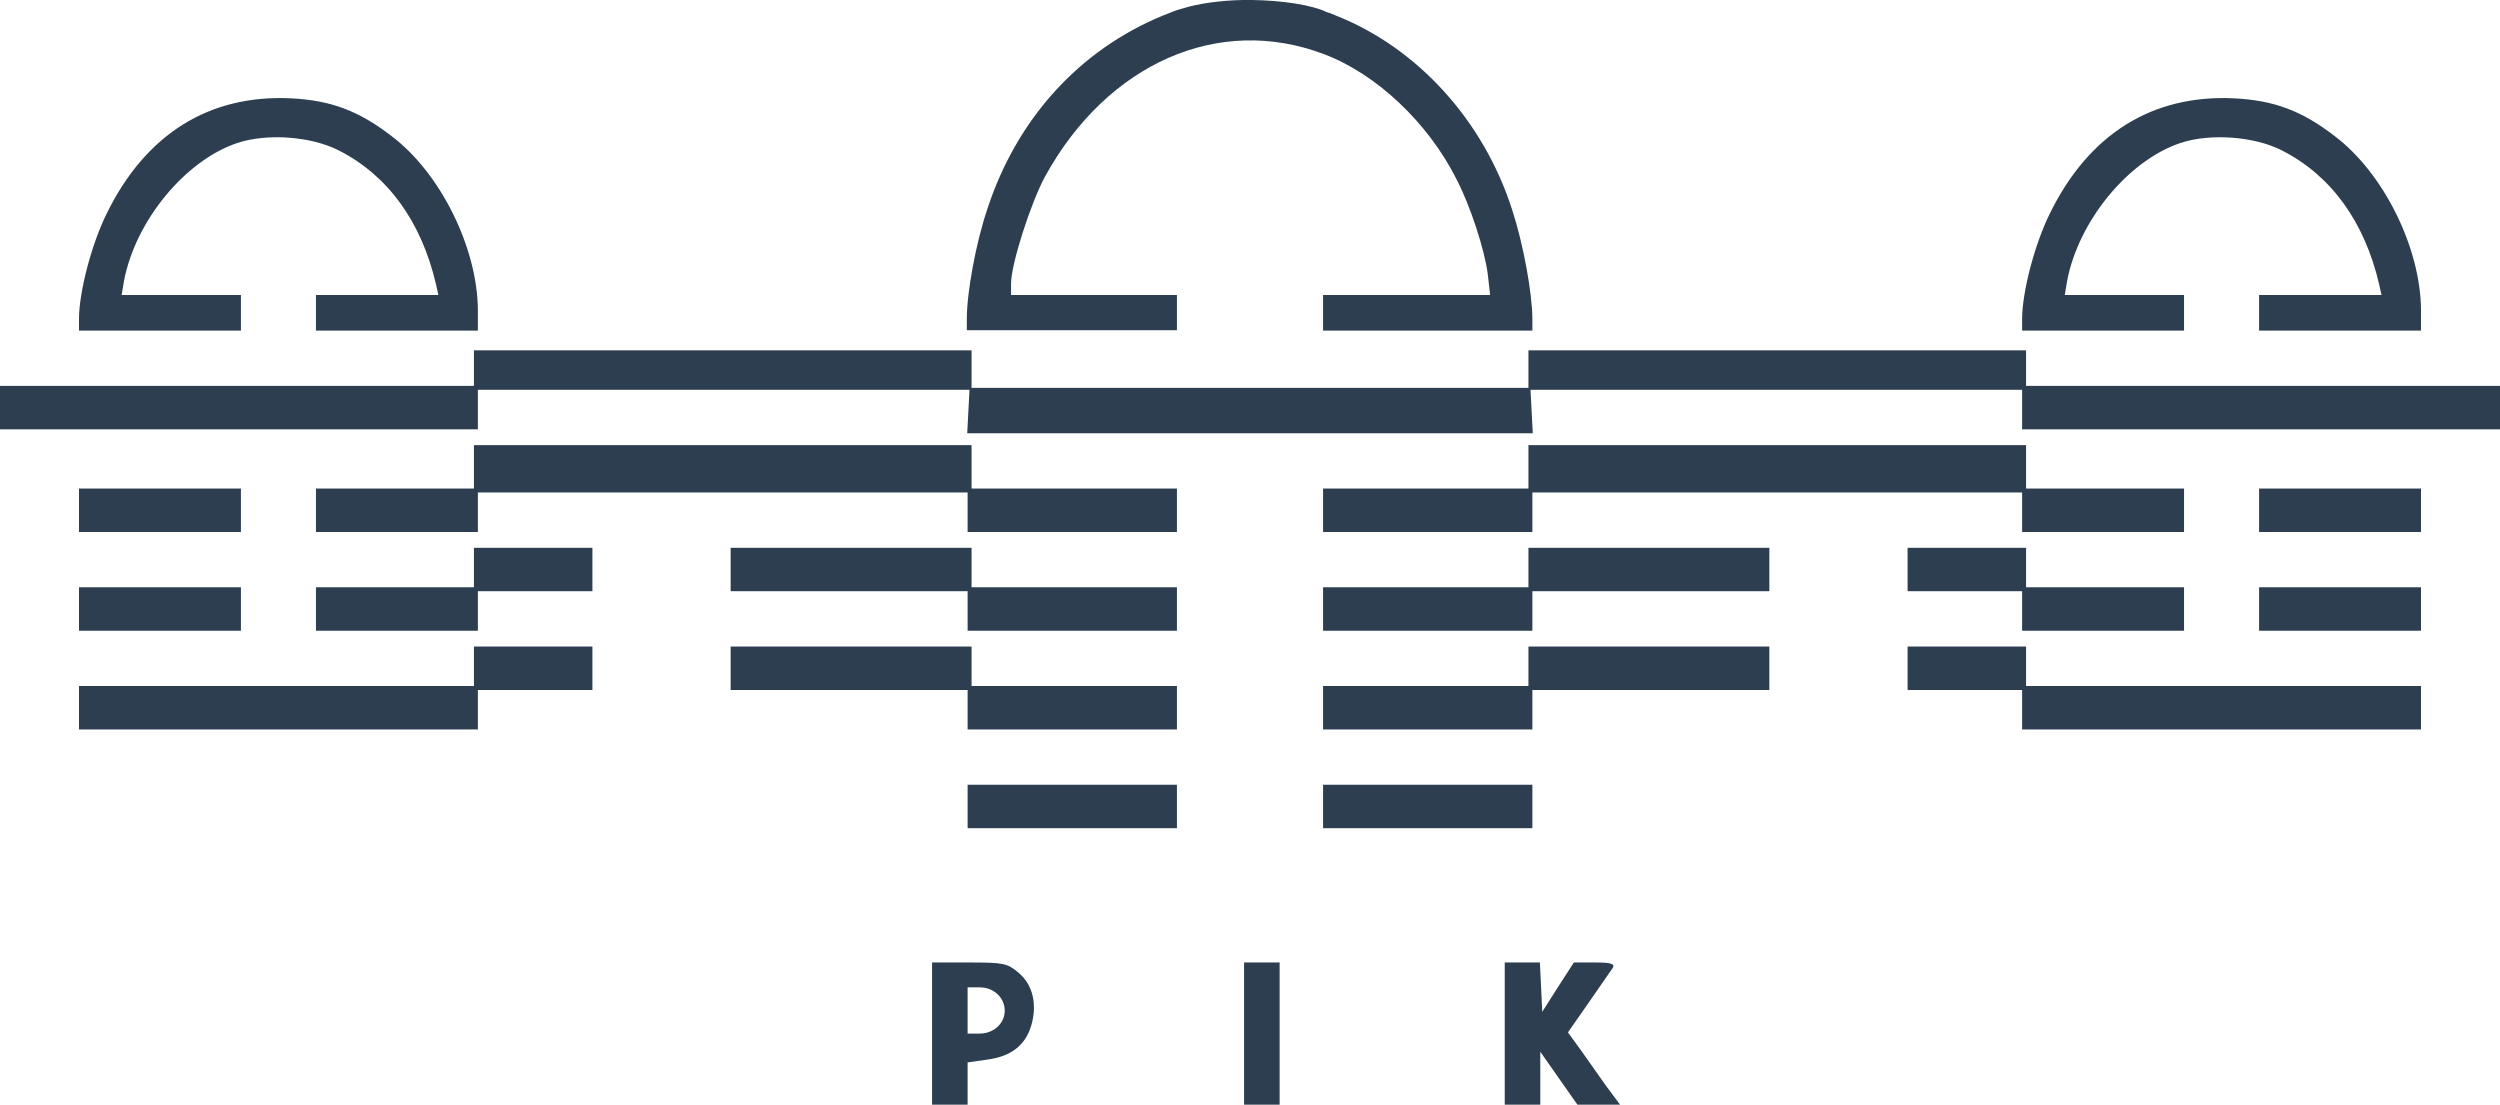
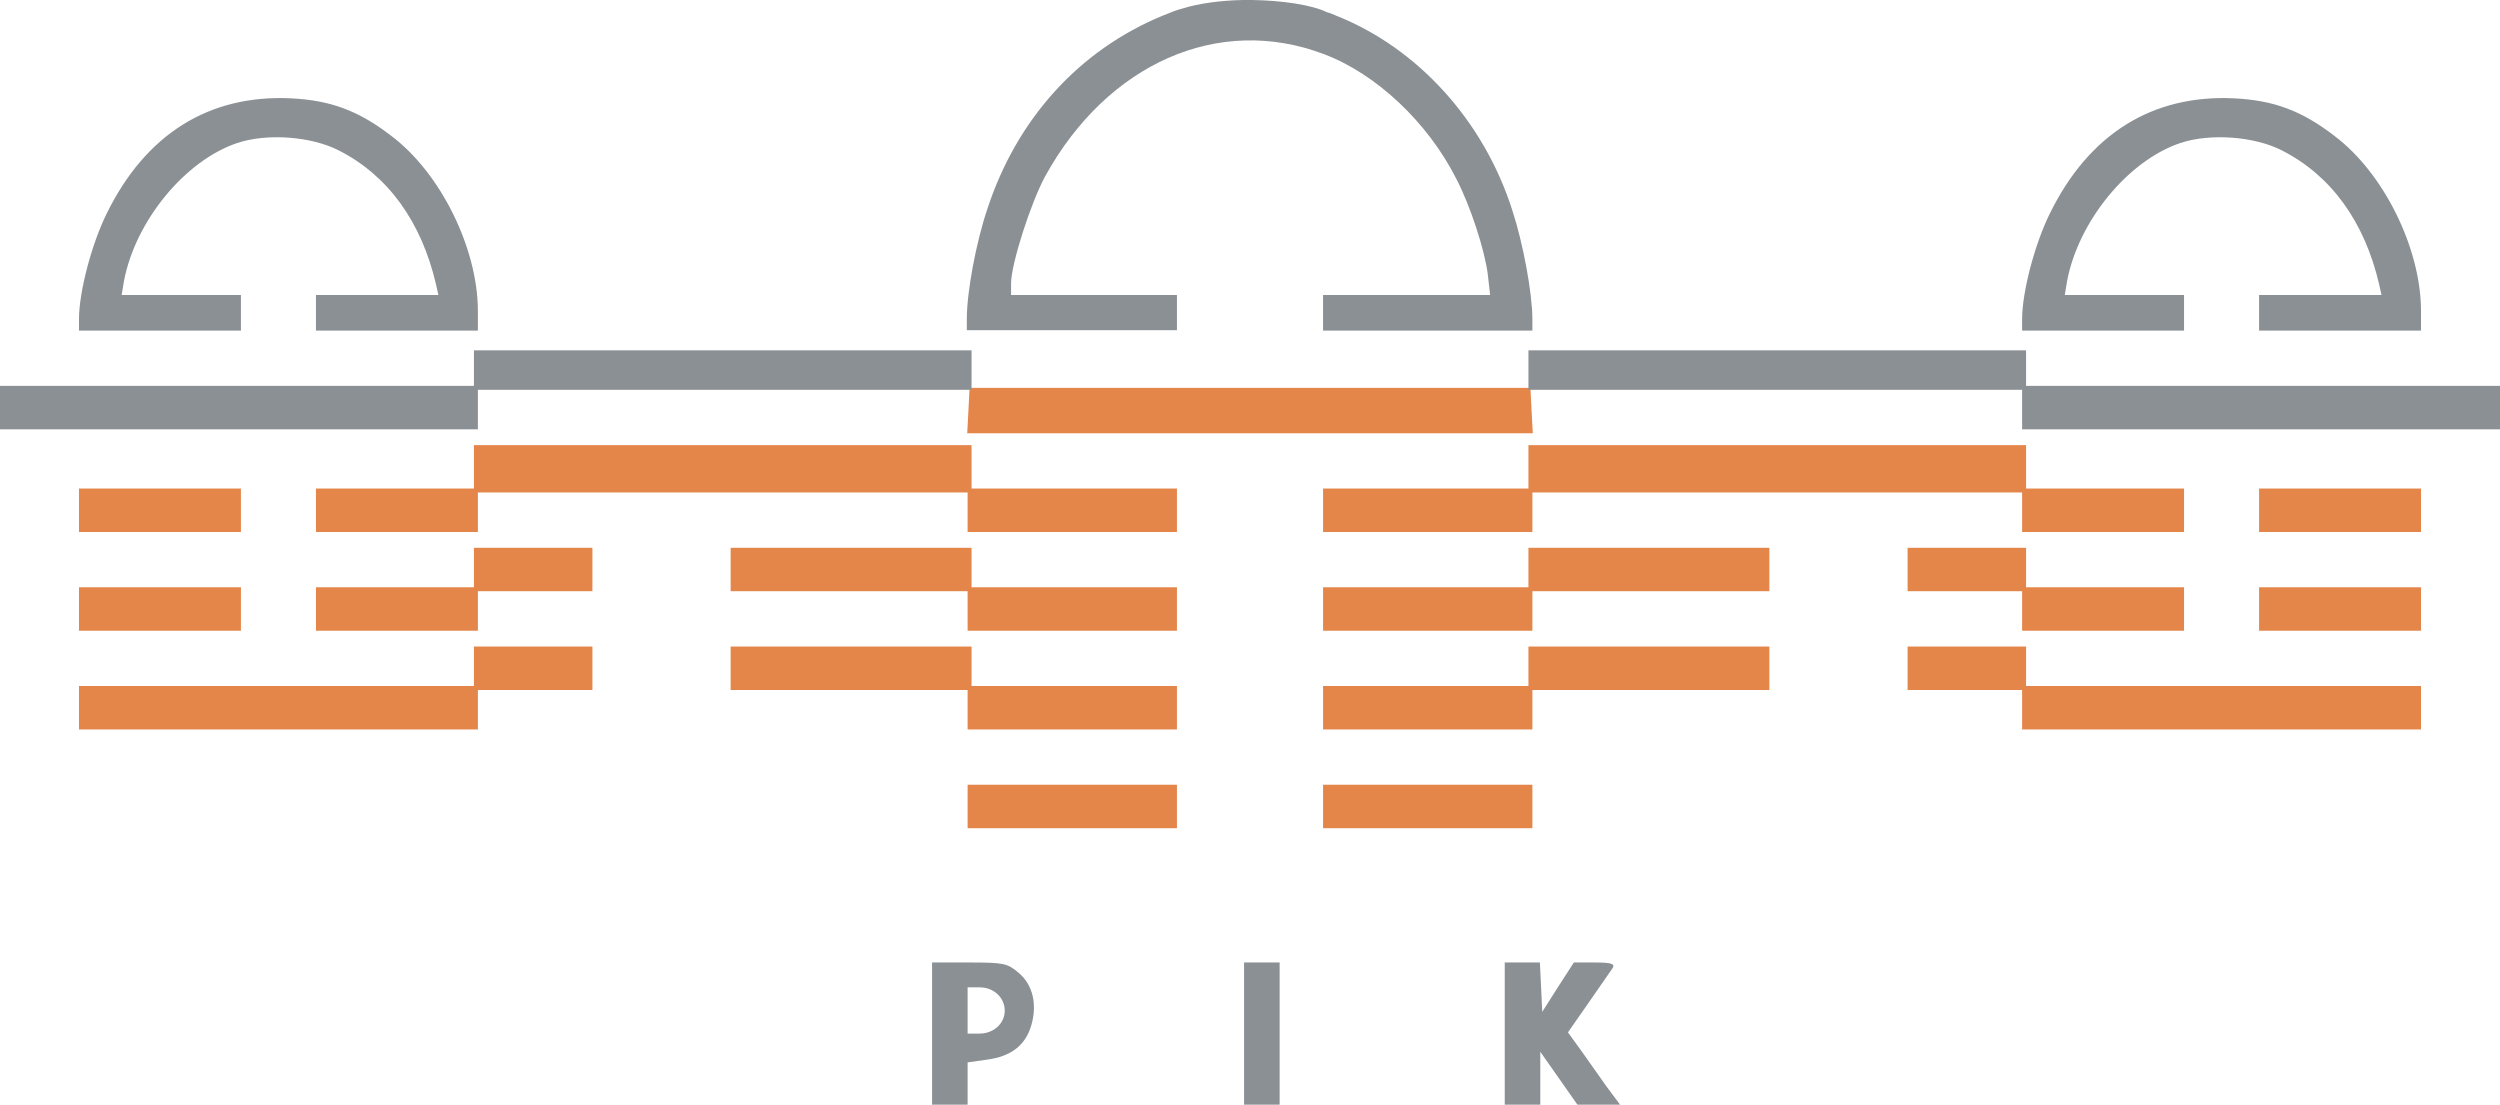
- <svg xmlns="http://www.w3.org/2000/svg" id="Layer_1" viewBox="0 0 633 279.7">
-   <style>.st0{fill:#2C3E50;} .st1{fill:#566573;}</style>
+ <svg xmlns="http://www.w3.org/2000/svg" id="Layer_1" x="0" y="0" version="1.1" viewBox="0 0 633 279.7" xml:space="preserve">
+   <style>.st0{fill:#e4854a}.st1{fill:#8b9094}</style>
  <path id="layer3" d="M245 204.2v-5.5h53v11h-53v-5.5zm90 0v-5.5h53v11h-53v-5.5zm-315-25v-5.5h100v-10h30v11h-29v10H20v-5.5zm225 .5v-5h-60v-11h61v10h52v11h-53v-5zm90-.5v-5.5h52v-10h61v11h-60v10h-53v-5.5zm177 .5v-5h-29v-11h30v10h100v11H512v-5zM20 154.2v-5.5h41v11H20v-5.5zm60 0v-5.5h40v-10h30v11h-29v10H80v-5.5zm165 .5v-5h-60v-11h61v10h52v11h-53v-5zm90-.5v-5.5h52v-10h61v11h-60v10h-53v-5.5zm177 .5v-5h-29v-11h30v10h40v11h-41v-5zm60-.5v-5.5h41v11h-41v-5.5zm-552-25v-5.5h41v11H20v-5.5zm60 0v-5.5h40v-11h126v11h52v11h-53v-10H121v10H80v-5.5zm255 0v-5.5h52v-11h126v11h40v11h-41v-10H388v10h-53v-5.5zm237 0v-5.5h41v11h-41v-5.5zM245.2 104l.3-5.8h142l.3 5.8.3 5.7H244.9l.3-5.7z" class="st0" />
-   <path d="M315 243.7v36h9v-36h-4.5zm85.2 22.1l-3.2-4.4 5.3-7.6c2.9-4.2 5.7-8.2 6.1-8.8.5-1-.6-1.3-4.6-1.3h-5.3l-4 6.2-4 6.3-.3-6.3-.3-6.2H381v36h9v-13.4l4.7 6.7 4.7 6.7h10.8l-3.5-4.7c-1.9-2.7-4.8-6.8-6.5-9.2zM246 93.7v-5H120v9H0v11h121v-10h125zm327 4h-60v-9H387v10h125v10h121v-11zM388 80.8c0-6.4-2.3-19.1-5.1-27.6-7.2-22.6-23.9-41-44.5-49.2-.9-.4-1.6-.7-2.4-.9-3.9-1.9-11.5-3-19.1-3.1h-2.1c-5.7.1-11.4.9-15.2 2.1-1.6.4-3.1 1-5.3 1.9-21 8.7-36.8 26-44.3 48.9-2.9 8.6-5.2 21.1-5.2 27.8v2.9H298v-8.9h-42v-2.9c0-4.9 4.9-20.2 8.6-27.1 15.8-28.7 44-41.1 70.6-31 13.3 5 26.3 17.3 33.5 31.5 3.7 7.1 7.2 18.1 8 24.2l.6 5.3H335v9h53v-2.9zm165 2.9v-9h-30.2l.6-3.6c2.9-15.2 15.5-30.5 28.7-34.9 7.5-2.5 18.7-1.7 25.7 1.9 12.4 6.3 20.9 18 24.6 33.9l.6 2.7h-31v9h41v-5.2c-.1-15.7-9.4-34.6-21.8-44-8.4-6.5-15.5-9.1-25.5-9.6-20.7-1-36.8 9-46.7 29.2-3.8 7.7-7 19.8-7 26.7v2.9h41zm-492 0v-9H30.8l.6-3.6c2.9-15.2 15.5-30.5 28.7-34.9 7.5-2.5 18.7-1.7 25.7 1.9 12.4 6.3 20.9 18 24.6 33.9l.6 2.7H80v9h41v-5.2c-.1-15.7-9.4-34.6-21.8-44-8.4-6.5-15.5-9.1-25.5-9.6-20.7-1-36.8 9-46.7 29.2-3.8 7.7-7 19.8-7 26.7v2.9h41zm196.9 162.6c-2.8-2.4-3.8-2.6-12.5-2.6H236v36h9V269l4.9-.7c6.1-.8 9.7-3.6 11.2-8.6 1.6-5.4.4-10.4-3.2-13.4zm-9.8 15.4H245V250h3.1c3.5 0 6.3 2.6 6.3 5.9 0 3.3-2.9 5.8-6.3 5.8z" class="st0" />
+   <path d="M315 243.7v36h9v-36h-9zm85.2 22.1l-3.2-4.4 5.3-7.6c2.9-4.2 5.7-8.2 6.1-8.8.5-1-.6-1.3-4.6-1.3h-5.3l-4 6.2-4 6.3-.3-6.3-.3-6.2H381v36h9v-13.4l4.7 6.7 4.7 6.7h10.8l-3.5-4.7c-1.9-2.7-4.8-6.8-6.5-9.2zM246 93.7v-5H120v9H0v11h121v-10h125v-5zm327 4h-60v-9H387v10h125v10h121v-11h-60zM388 80.8c0-6.4-2.3-19.1-5.1-27.6-7.2-22.6-23.9-41-44.5-49.2-.9-.4-1.6-.7-2.4-.9-3.9-1.9-11.5-3-19.1-3.1h-2.1c-5.7.1-11.4.9-15.2 2.1-1.6.4-3.1 1-5.3 1.9-21 8.7-36.8 26-44.3 48.9-2.9 8.6-5.2 21.1-5.2 27.8v2.9H298v-8.9h-42v-2.9c0-4.9 4.9-20.2 8.6-27.1 15.8-28.7 44-41.1 70.6-31 13.3 5 26.3 17.3 33.5 31.5 3.7 7.1 7.2 18.1 8 24.2l.6 5.3H335v9h53v-2.9zm165 2.9v-9h-30.2l.6-3.6c2.9-15.2 15.5-30.5 28.7-34.9 7.5-2.5 18.7-1.7 25.7 1.9 12.4 6.3 20.9 18 24.6 33.9l.6 2.7h-31v9h41v-5.2c-.1-15.7-9.4-34.6-21.8-44-8.4-6.5-15.5-9.1-25.5-9.6-20.7-1-36.8 9-46.7 29.2-3.8 7.7-7 19.8-7 26.7v2.9h41zm-492 0v-9H30.8l.6-3.6c2.9-15.2 15.5-30.5 28.7-34.9 7.5-2.5 18.7-1.7 25.7 1.9 12.4 6.3 20.9 18 24.6 33.9l.6 2.7H80v9h41v-5.2c-.1-15.7-9.4-34.6-21.8-44-8.4-6.5-15.5-9.1-25.5-9.6-20.7-1-36.8 9-46.7 29.2-3.8 7.7-7 19.8-7 26.7v2.9h41zm196.9 162.6c-2.8-2.4-3.8-2.6-12.5-2.6H236v36h9V269l4.9-.7c6.1-.8 9.7-3.6 11.2-8.6 1.6-5.4.4-10.4-3.2-13.4zm-9.8 15.4H245V250h3.1c3.5 0 6.3 2.6 6.3 5.9s-2.9 5.8-6.3 5.8z" class="st1" />
</svg>
